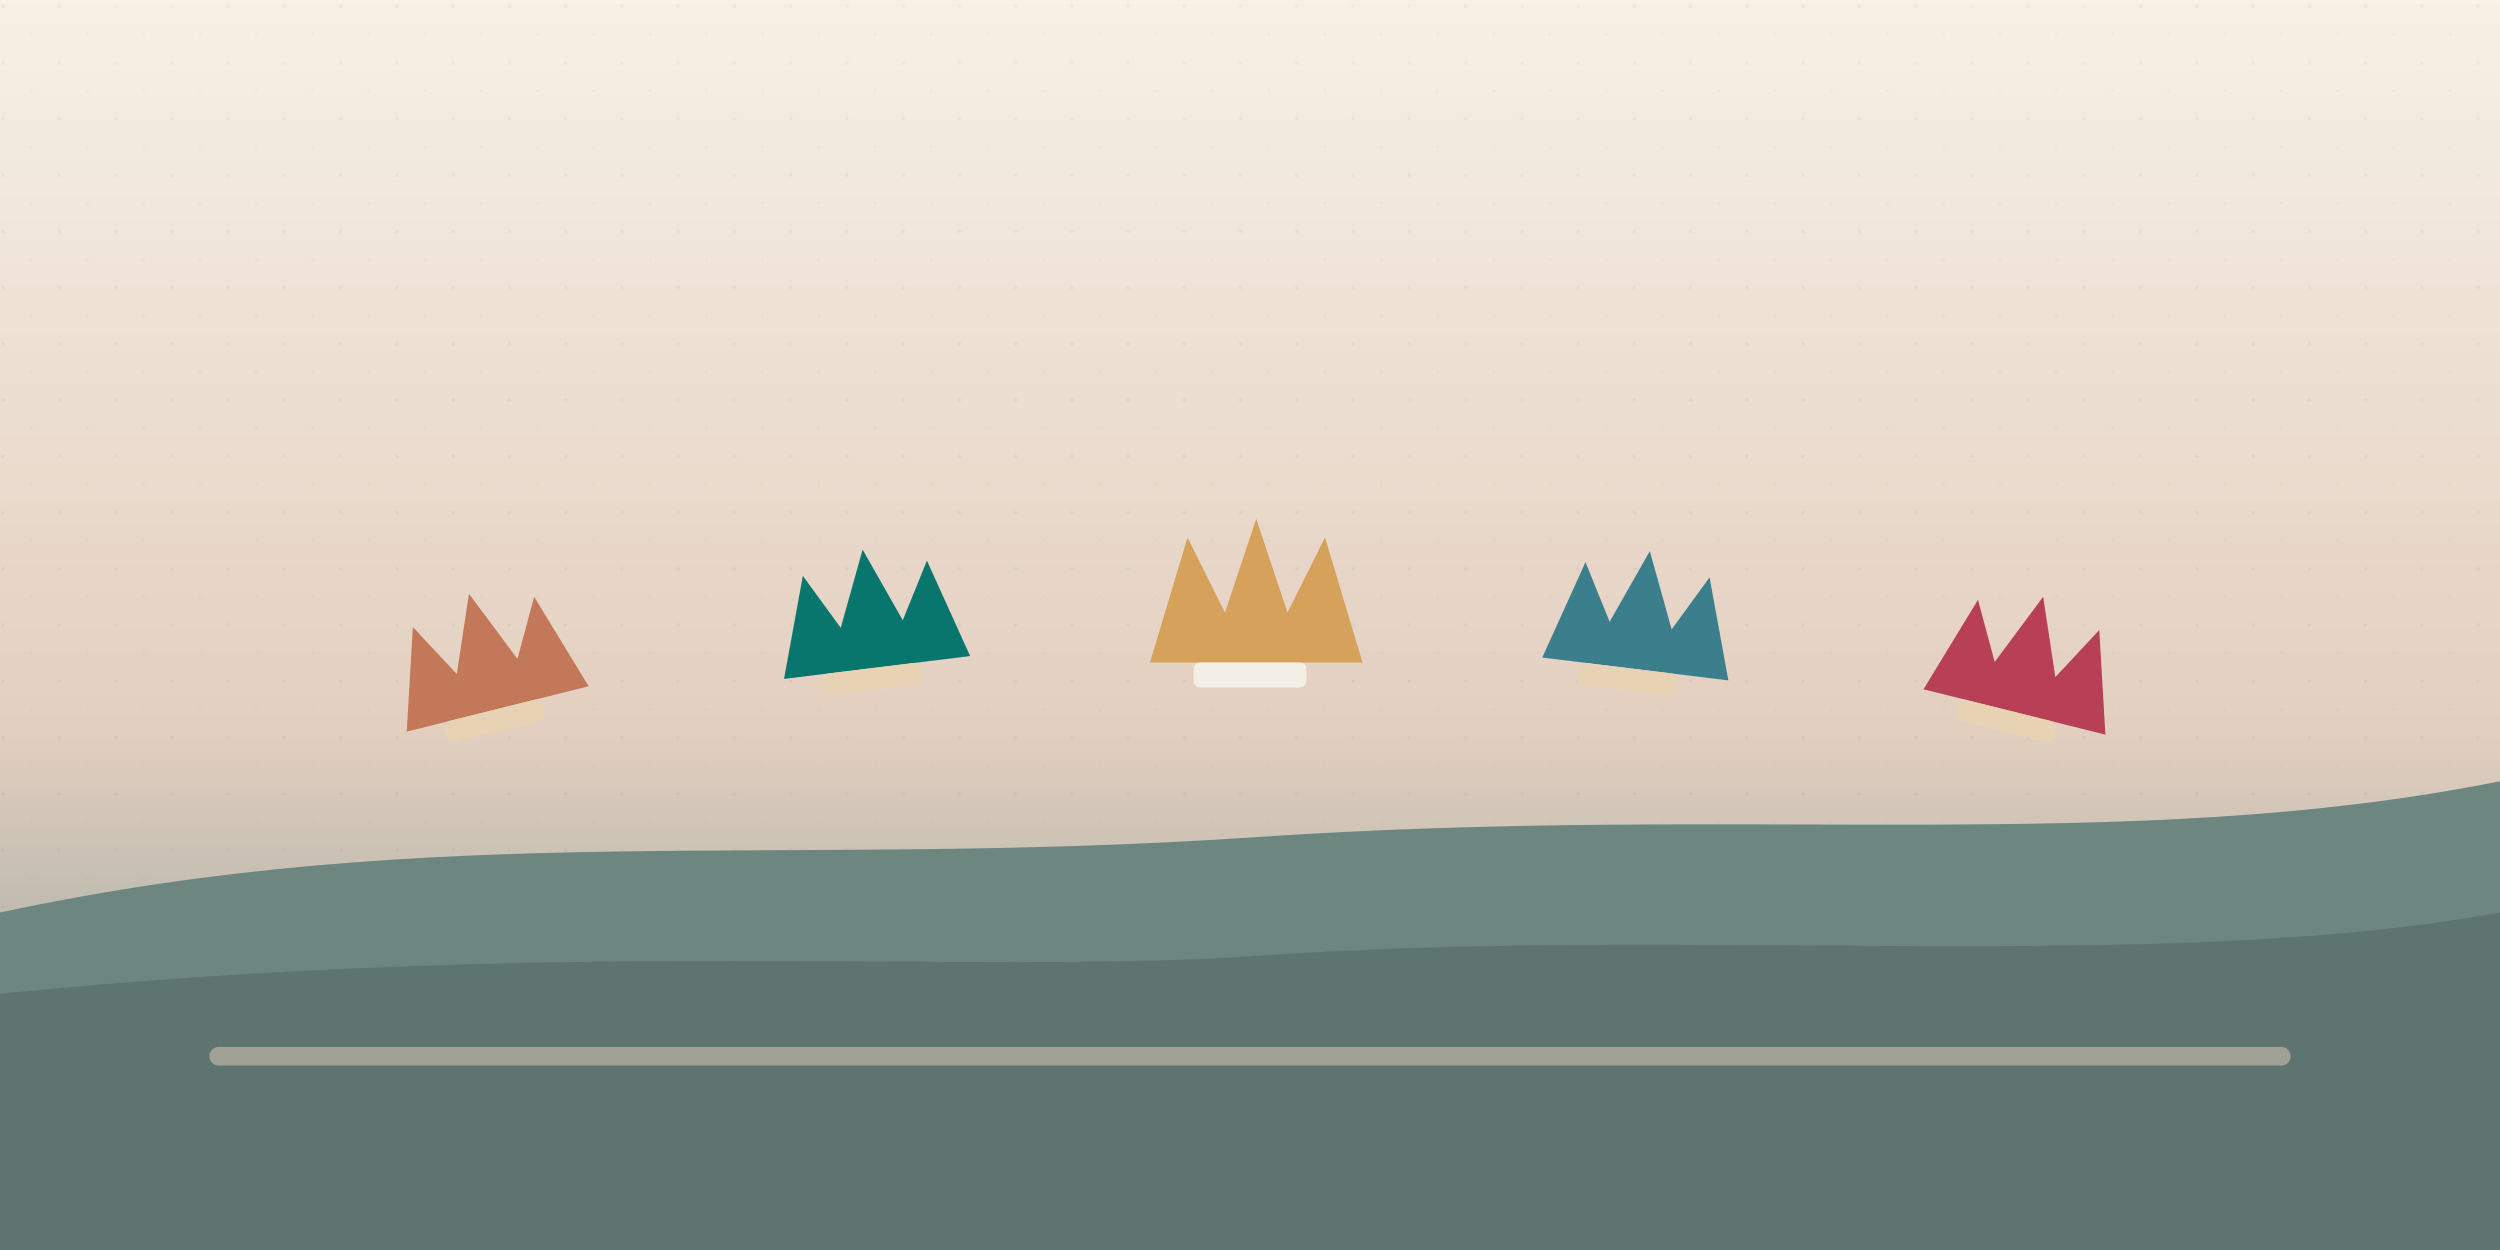
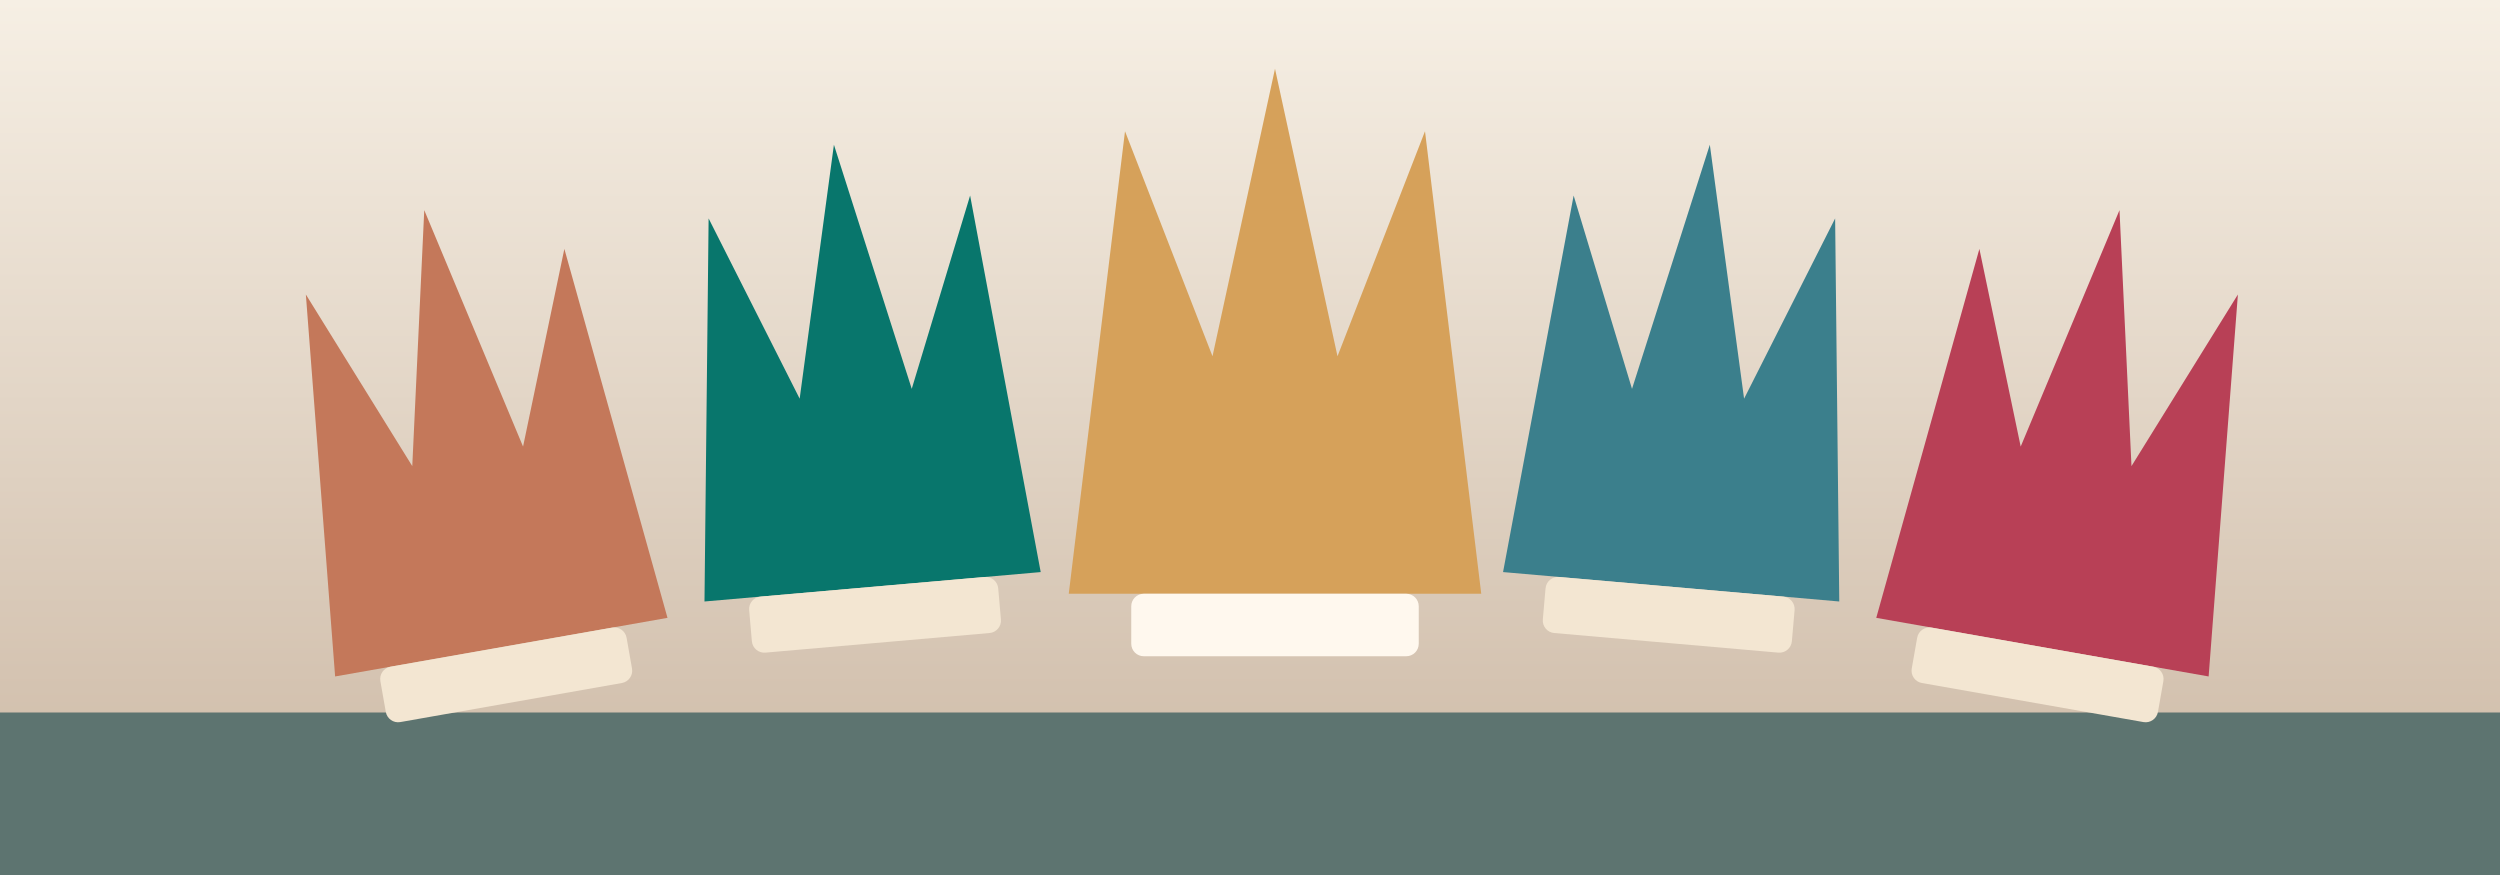
- <svg xmlns="http://www.w3.org/2000/svg" viewBox="0 0 800 400" role="img" aria-label="Five Crowns">
+ <svg xmlns="http://www.w3.org/2000/svg" width="800" height="280" viewBox="0 0 800 280" role="img" aria-label="Five Crowns">
  <defs>
    <linearGradient id="fc-sky" x1="0" y1="0" x2="0" y2="1">
-       <stop offset="0" stop-color="#f7f1e6" />
-       <stop offset="0.58" stop-color="#e3cfc0" />
-       <stop offset="1" stop-color="#7f9891" />
+       <stop offset="0" stop-color="#f6efe4" />
+       <stop offset="1" stop-color="#cbb7a3" />
    </linearGradient>
-     <pattern id="fc-paper" width="18" height="18" patternUnits="userSpaceOnUse">
-       <circle cx="1" cy="2" r="0.6" fill="#073f3b" opacity="0.05" />
-       <circle cx="10" cy="11" r="0.5" fill="#c4785a" opacity="0.06" />
-     </pattern>
  </defs>
-   <rect width="800" height="400" fill="url(#fc-sky)" />
-   <rect width="800" height="400" fill="url(#fc-paper)" />
-   <path d="M0 292 C140 262 250 278 400 268 C560 257 680 274 800 250 V400 H0 Z" fill="#6d8680" />
-   <path d="M0 318 C180 300 310 312 400 306 C540 296 690 312 800 292 V400 H0 Z" fill="#5d7470" />
-   <path d="M70 338 H730" stroke="#d8c4b0" stroke-width="6" stroke-linecap="round" opacity="0.55" />
-   <g transform="translate(400 188)">
-     <g transform="translate(-248 18) rotate(-14)">
-       <path d="M-28 22 L-18 -10 L-8 8 L2 -16 L12 8 L22 -10 L32 22 Z" fill="#c4785a" />
-       <rect x="-16" y="22" width="32" height="7" rx="2" fill="#e7d3b4" />
+   <rect width="800" height="280" fill="url(#fc-sky)" />
+   <path d="M0 228 H800 V280 H0 Z" fill="#5d7470" />
+   <g fill-rule="evenodd">
+     <g transform="translate(88 58) rotate(-10 62 90)">
+       <path d="M8 150 L20 28 L44 88 L62 8 L80 88 L104 28 L116 150 Z" fill="#c4785a" />
+       <rect x="22" y="150" width="80" height="18" rx="4" fill="#f3e6d2" />
    </g>
-     <g transform="translate(-124 4) rotate(-7)">
-       <path d="M-28 22 L-18 -10 L-8 8 L2 -16 L12 8 L22 -10 L32 22 Z" fill="#08766c" />
-       <rect x="-16" y="22" width="32" height="7" rx="2" fill="#e7d3b4" />
+     <g transform="translate(212 38) rotate(-5 62 90)">
+       <path d="M8 150 L20 28 L44 88 L62 8 L80 88 L104 28 L116 150 Z" fill="#08766c" />
+       <rect x="22" y="150" width="80" height="18" rx="4" fill="#f3e6d2" />
    </g>
-     <g>
-       <path d="M-32 24 L-20 -16 L-8 8 L2 -22 L12 8 L24 -16 L36 24 Z" fill="#d6a15a" />
-       <rect x="-18" y="24" width="36" height="8" rx="2" fill="#f4efe6" />
+     <g transform="translate(338 22)">
+       <path d="M4 168 L22 20 L50 92 L70 0 L90 92 L118 20 L136 168 Z" fill="#d6a15a" />
+       <rect x="24" y="168" width="92" height="20" rx="4" fill="#fff8ee" />
    </g>
-     <g transform="translate(124 4) rotate(7)">
-       <path d="M-28 22 L-18 -10 L-8 8 L2 -16 L12 8 L22 -10 L32 22 Z" fill="#3b7f8c" />
-       <rect x="-16" y="22" width="32" height="7" rx="2" fill="#e7d3b4" />
+     <g transform="translate(478 38) rotate(5 62 90)">
+       <path d="M8 150 L20 28 L44 88 L62 8 L80 88 L104 28 L116 150 Z" fill="#3b7f8c" />
+       <rect x="22" y="150" width="80" height="18" rx="4" fill="#f3e6d2" />
    </g>
-     <g transform="translate(248 18) rotate(14)">
-       <path d="M-28 22 L-18 -10 L-8 8 L2 -16 L12 8 L22 -10 L32 22 Z" fill="#b84056" />
-       <rect x="-16" y="22" width="32" height="7" rx="2" fill="#e7d3b4" />
+     <g transform="translate(602 58) rotate(10 62 90)">
+       <path d="M8 150 L20 28 L44 88 L62 8 L80 88 L104 28 L116 150 Z" fill="#b84056" />
+       <rect x="22" y="150" width="80" height="18" rx="4" fill="#f3e6d2" />
    </g>
  </g>
</svg>
